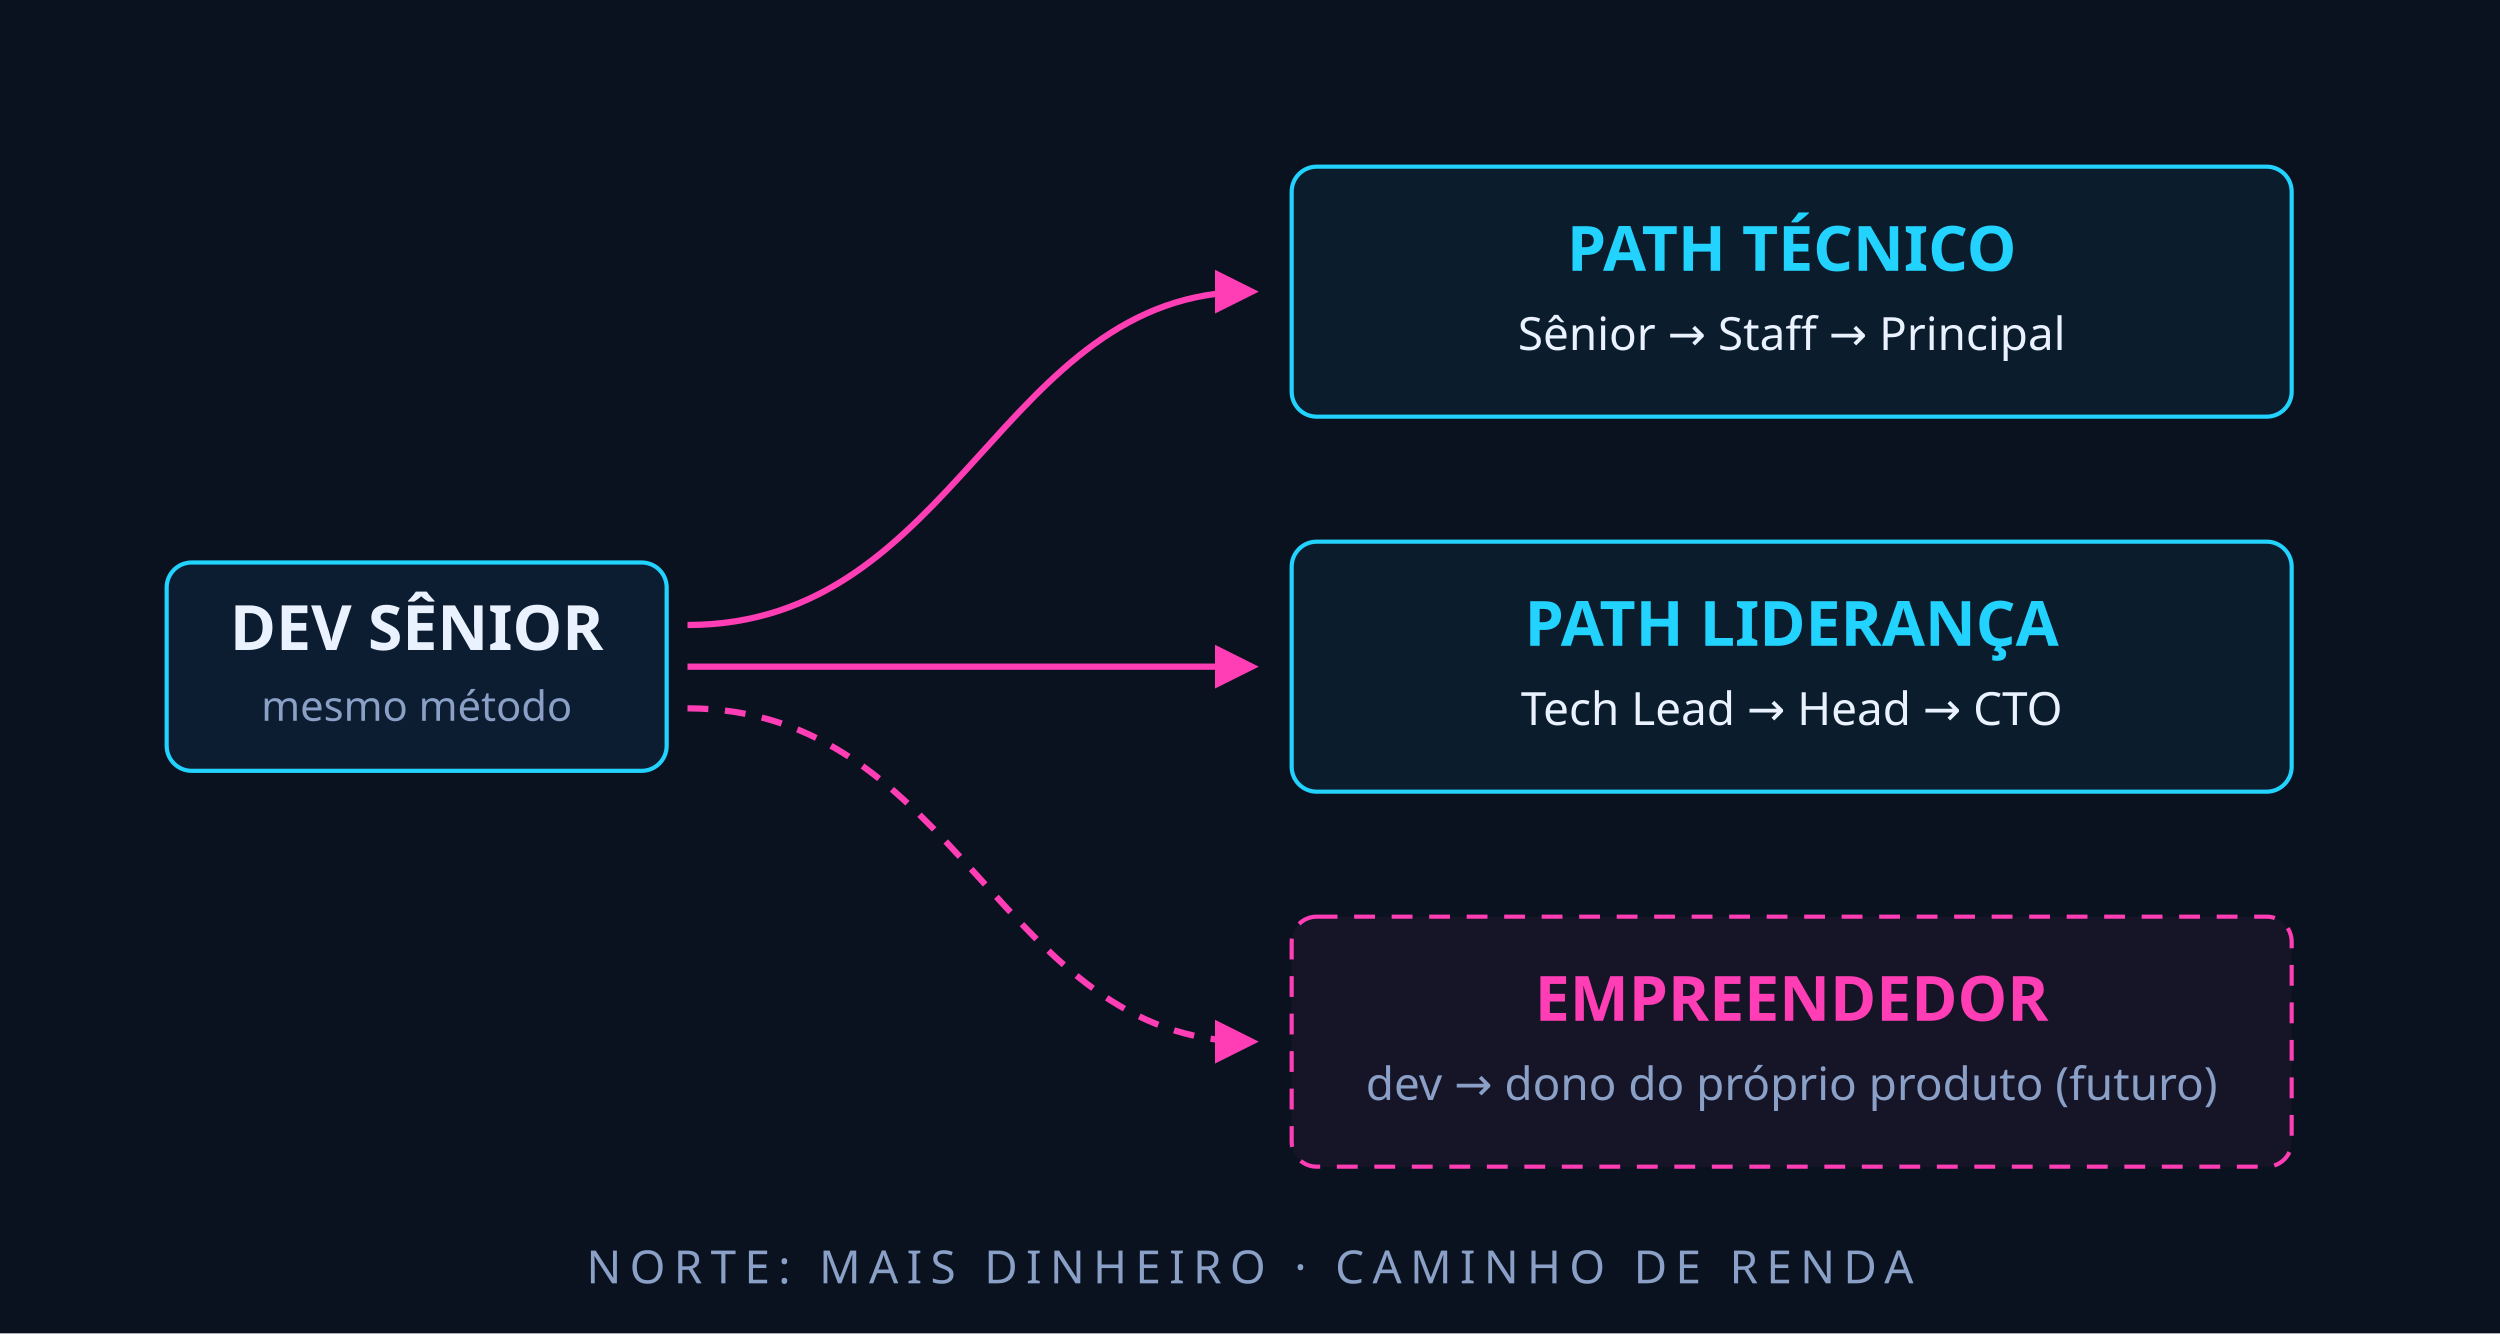
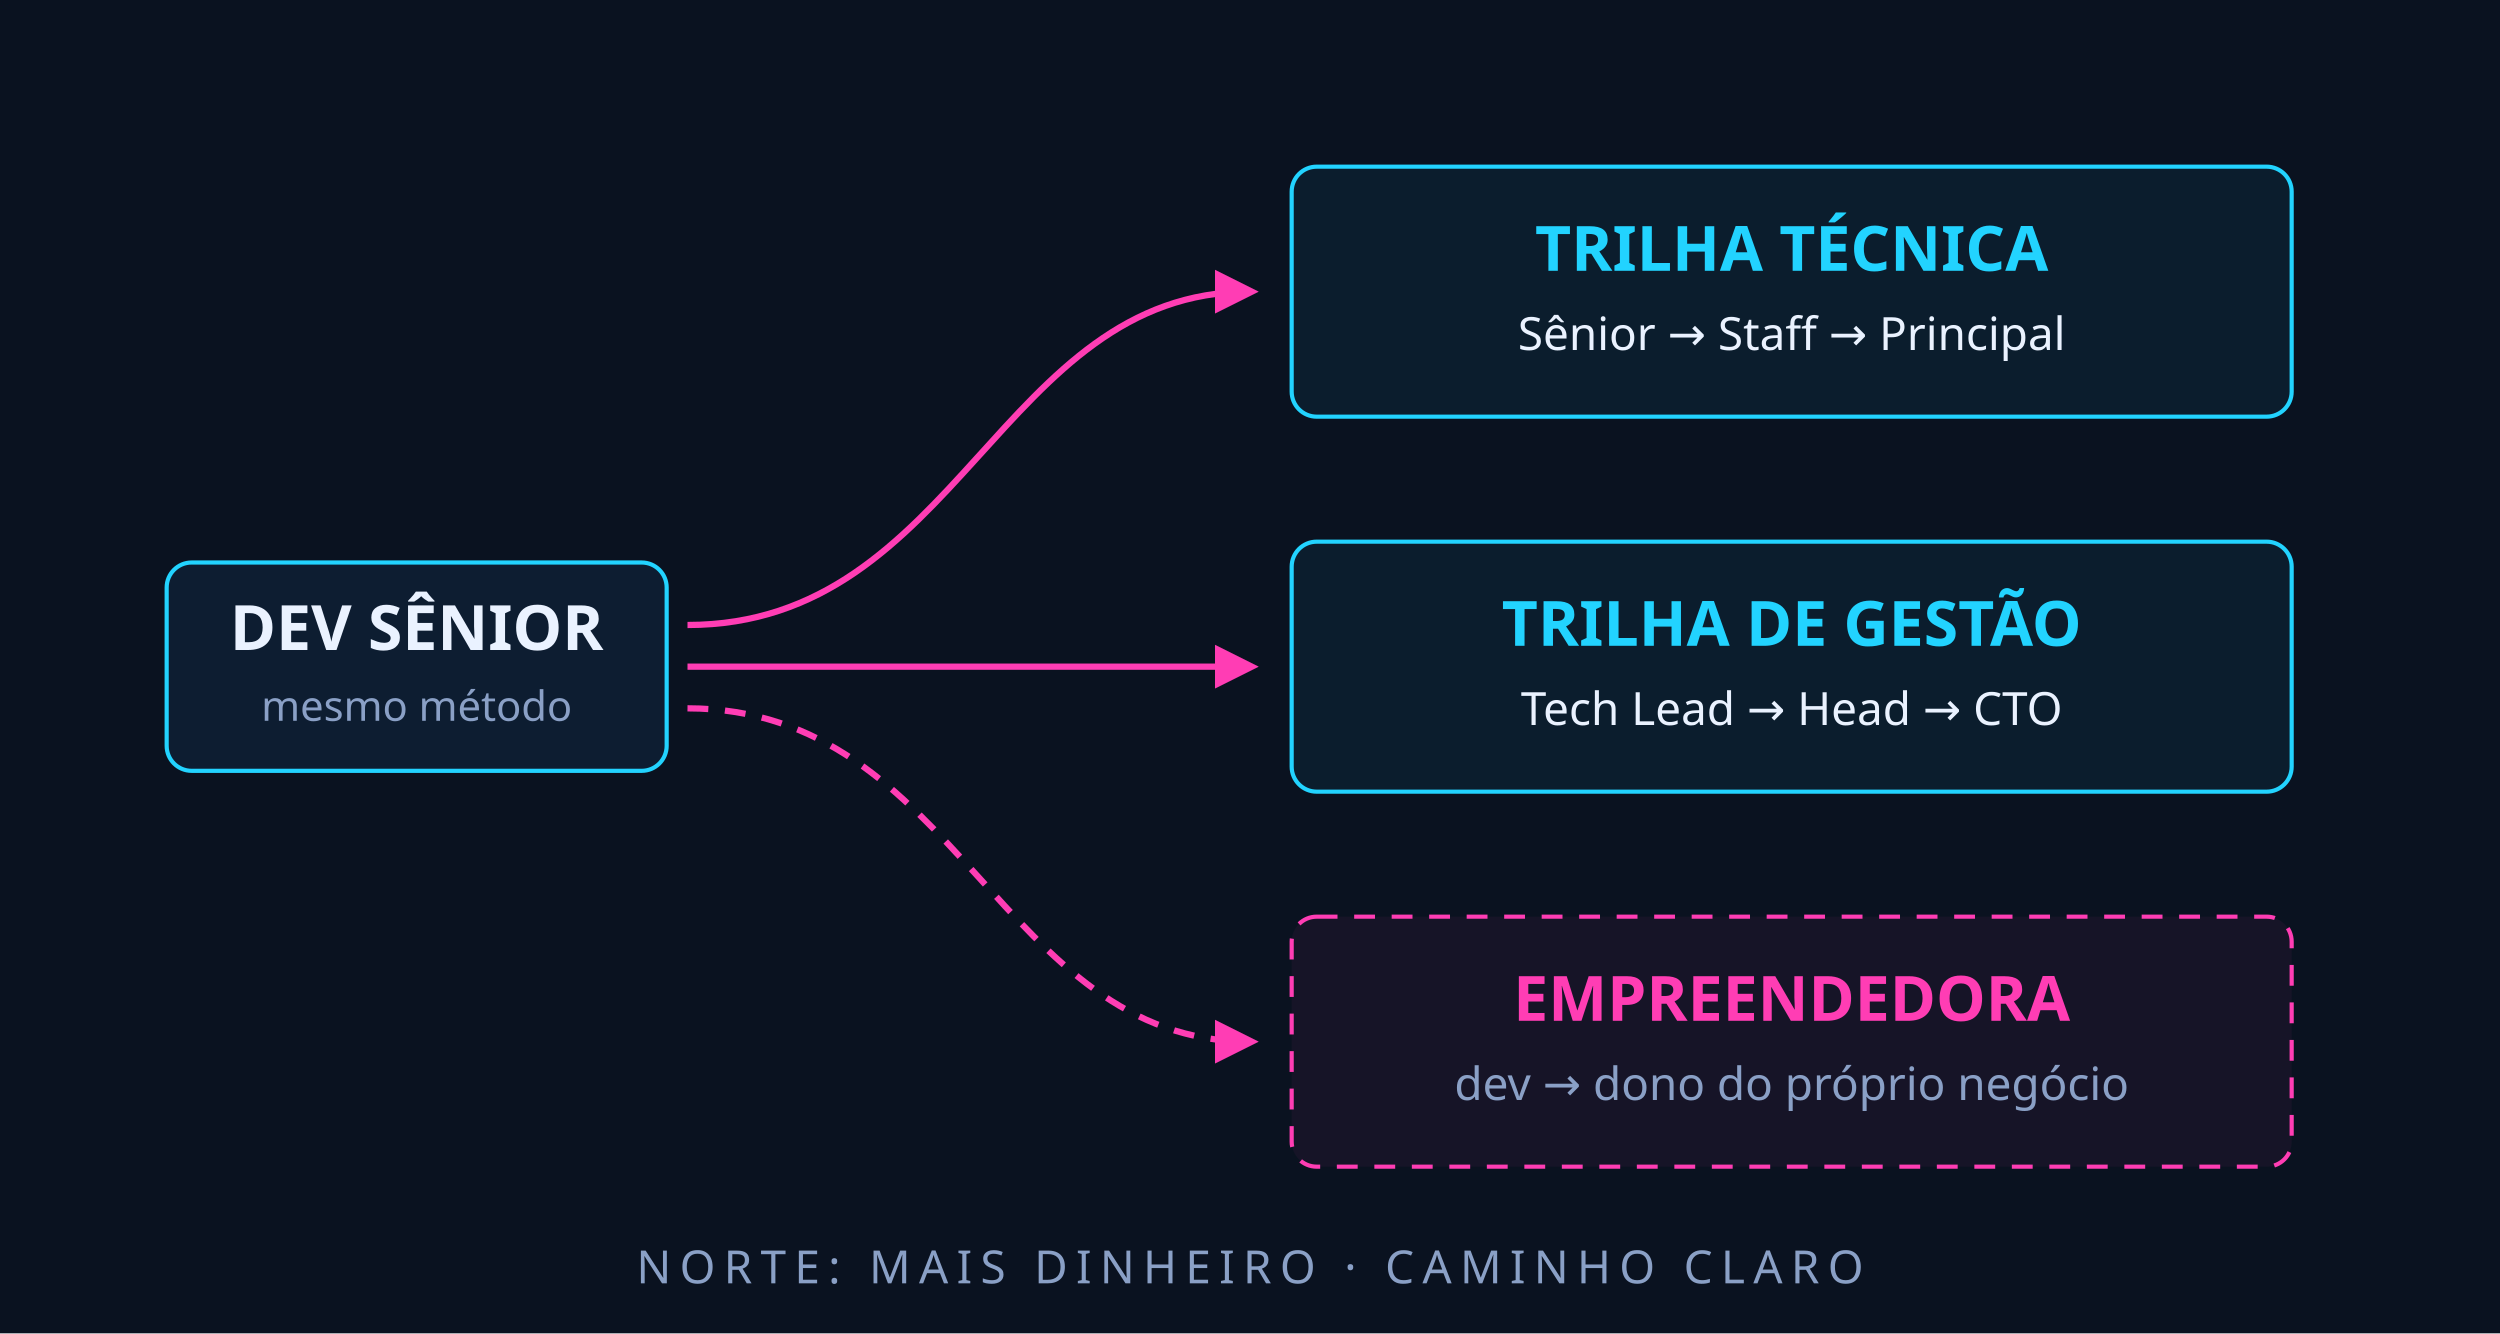
<svg xmlns="http://www.w3.org/2000/svg" viewBox="0 0 1200 640" font-family="Segoe UI, system-ui, sans-serif">
  <defs>
    <marker id="seta" viewBox="0 0 10 10" refX="8" refY="5" markerWidth="7" markerHeight="7" orient="auto-start-reverse">
      <path d="M0,0 L10,5 L0,10 z" fill="#ff3db4" />
    </marker>
  </defs>
  <rect width="1200" height="640" fill="#0a1220" />
  <rect x="80" y="270" rx="12" width="240" height="100" fill="rgba(61,155,255,.08)" stroke="#22d3ff" stroke-width="2" />
  <text x="200" y="312" text-anchor="middle" fill="#eaf2ff" font-size="30" font-weight="700">DEV SÊNIOR</text>
  <text x="200" y="346" text-anchor="middle" fill="#8aa0c6" font-size="20">mesmo método</text>
  <path d="M330 300 C 460 300, 480 140, 600 140" fill="none" stroke="#ff3db4" stroke-width="3" marker-end="url(#seta)" />
  <path d="M330 320 L 600 320" fill="none" stroke="#ff3db4" stroke-width="3" marker-end="url(#seta)" />
  <path d="M330 340 C 460 340, 480 500, 600 500" fill="none" stroke="#ff3db4" stroke-width="3" stroke-dasharray="10 8" marker-end="url(#seta)" />
  <rect x="620" y="80" rx="12" width="480" height="120" fill="rgba(34,211,255,.06)" stroke="#22d3ff" stroke-width="2" />
-   <text x="860" y="130" text-anchor="middle" fill="#22d3ff" font-size="30" font-weight="800">PATH TÉCNICO</text>
+   <text x="860" y="130" text-anchor="middle" fill="#22d3ff" font-size="30" font-weight="800">TRILHA TÉCNICA</text>
  <text x="860" y="168" text-anchor="middle" fill="#eaf2ff" font-size="22">Sênior → Staff → Principal</text>
  <rect x="620" y="260" rx="12" width="480" height="120" fill="rgba(34,211,255,.06)" stroke="#22d3ff" stroke-width="2" />
-   <text x="860" y="310" text-anchor="middle" fill="#22d3ff" font-size="30" font-weight="800">PATH LIDERANÇA</text>
+   <text x="860" y="310" text-anchor="middle" fill="#22d3ff" font-size="30" font-weight="800">TRILHA DE GESTÃO</text>
  <text x="860" y="348" text-anchor="middle" fill="#eaf2ff" font-size="22">Tech Lead → Head → CTO</text>
  <rect x="620" y="440" rx="12" width="480" height="120" fill="rgba(255,61,180,.05)" stroke="#ff3db4" stroke-width="2" stroke-dasharray="10 8" />
-   <text x="860" y="490" text-anchor="middle" fill="#ff3db4" font-size="30" font-weight="800">EMPREENDEDOR</text>
-   <text x="860" y="528" text-anchor="middle" fill="#8aa0c6" font-size="22">dev → dono do próprio produto (futuro)</text>
-   <text x="600" y="616" text-anchor="middle" fill="#8aa0c6" font-size="22" letter-spacing="4">NORTE: MAIS DINHEIRO · CAMINHO DE RENDA</text>
+   <text x="860" y="490" text-anchor="middle" fill="#ff3db4" font-size="30" font-weight="800">EMPREENDEDORA</text>
+   <text x="860" y="528" text-anchor="middle" fill="#8aa0c6" font-size="22">dev → dono do próprio negócio</text>
+   <text x="600" y="616" text-anchor="middle" fill="#8aa0c6" font-size="22" letter-spacing="4">NORTE: MAIS DINHEIRO · CAMINHO CLARO</text>
</svg>
